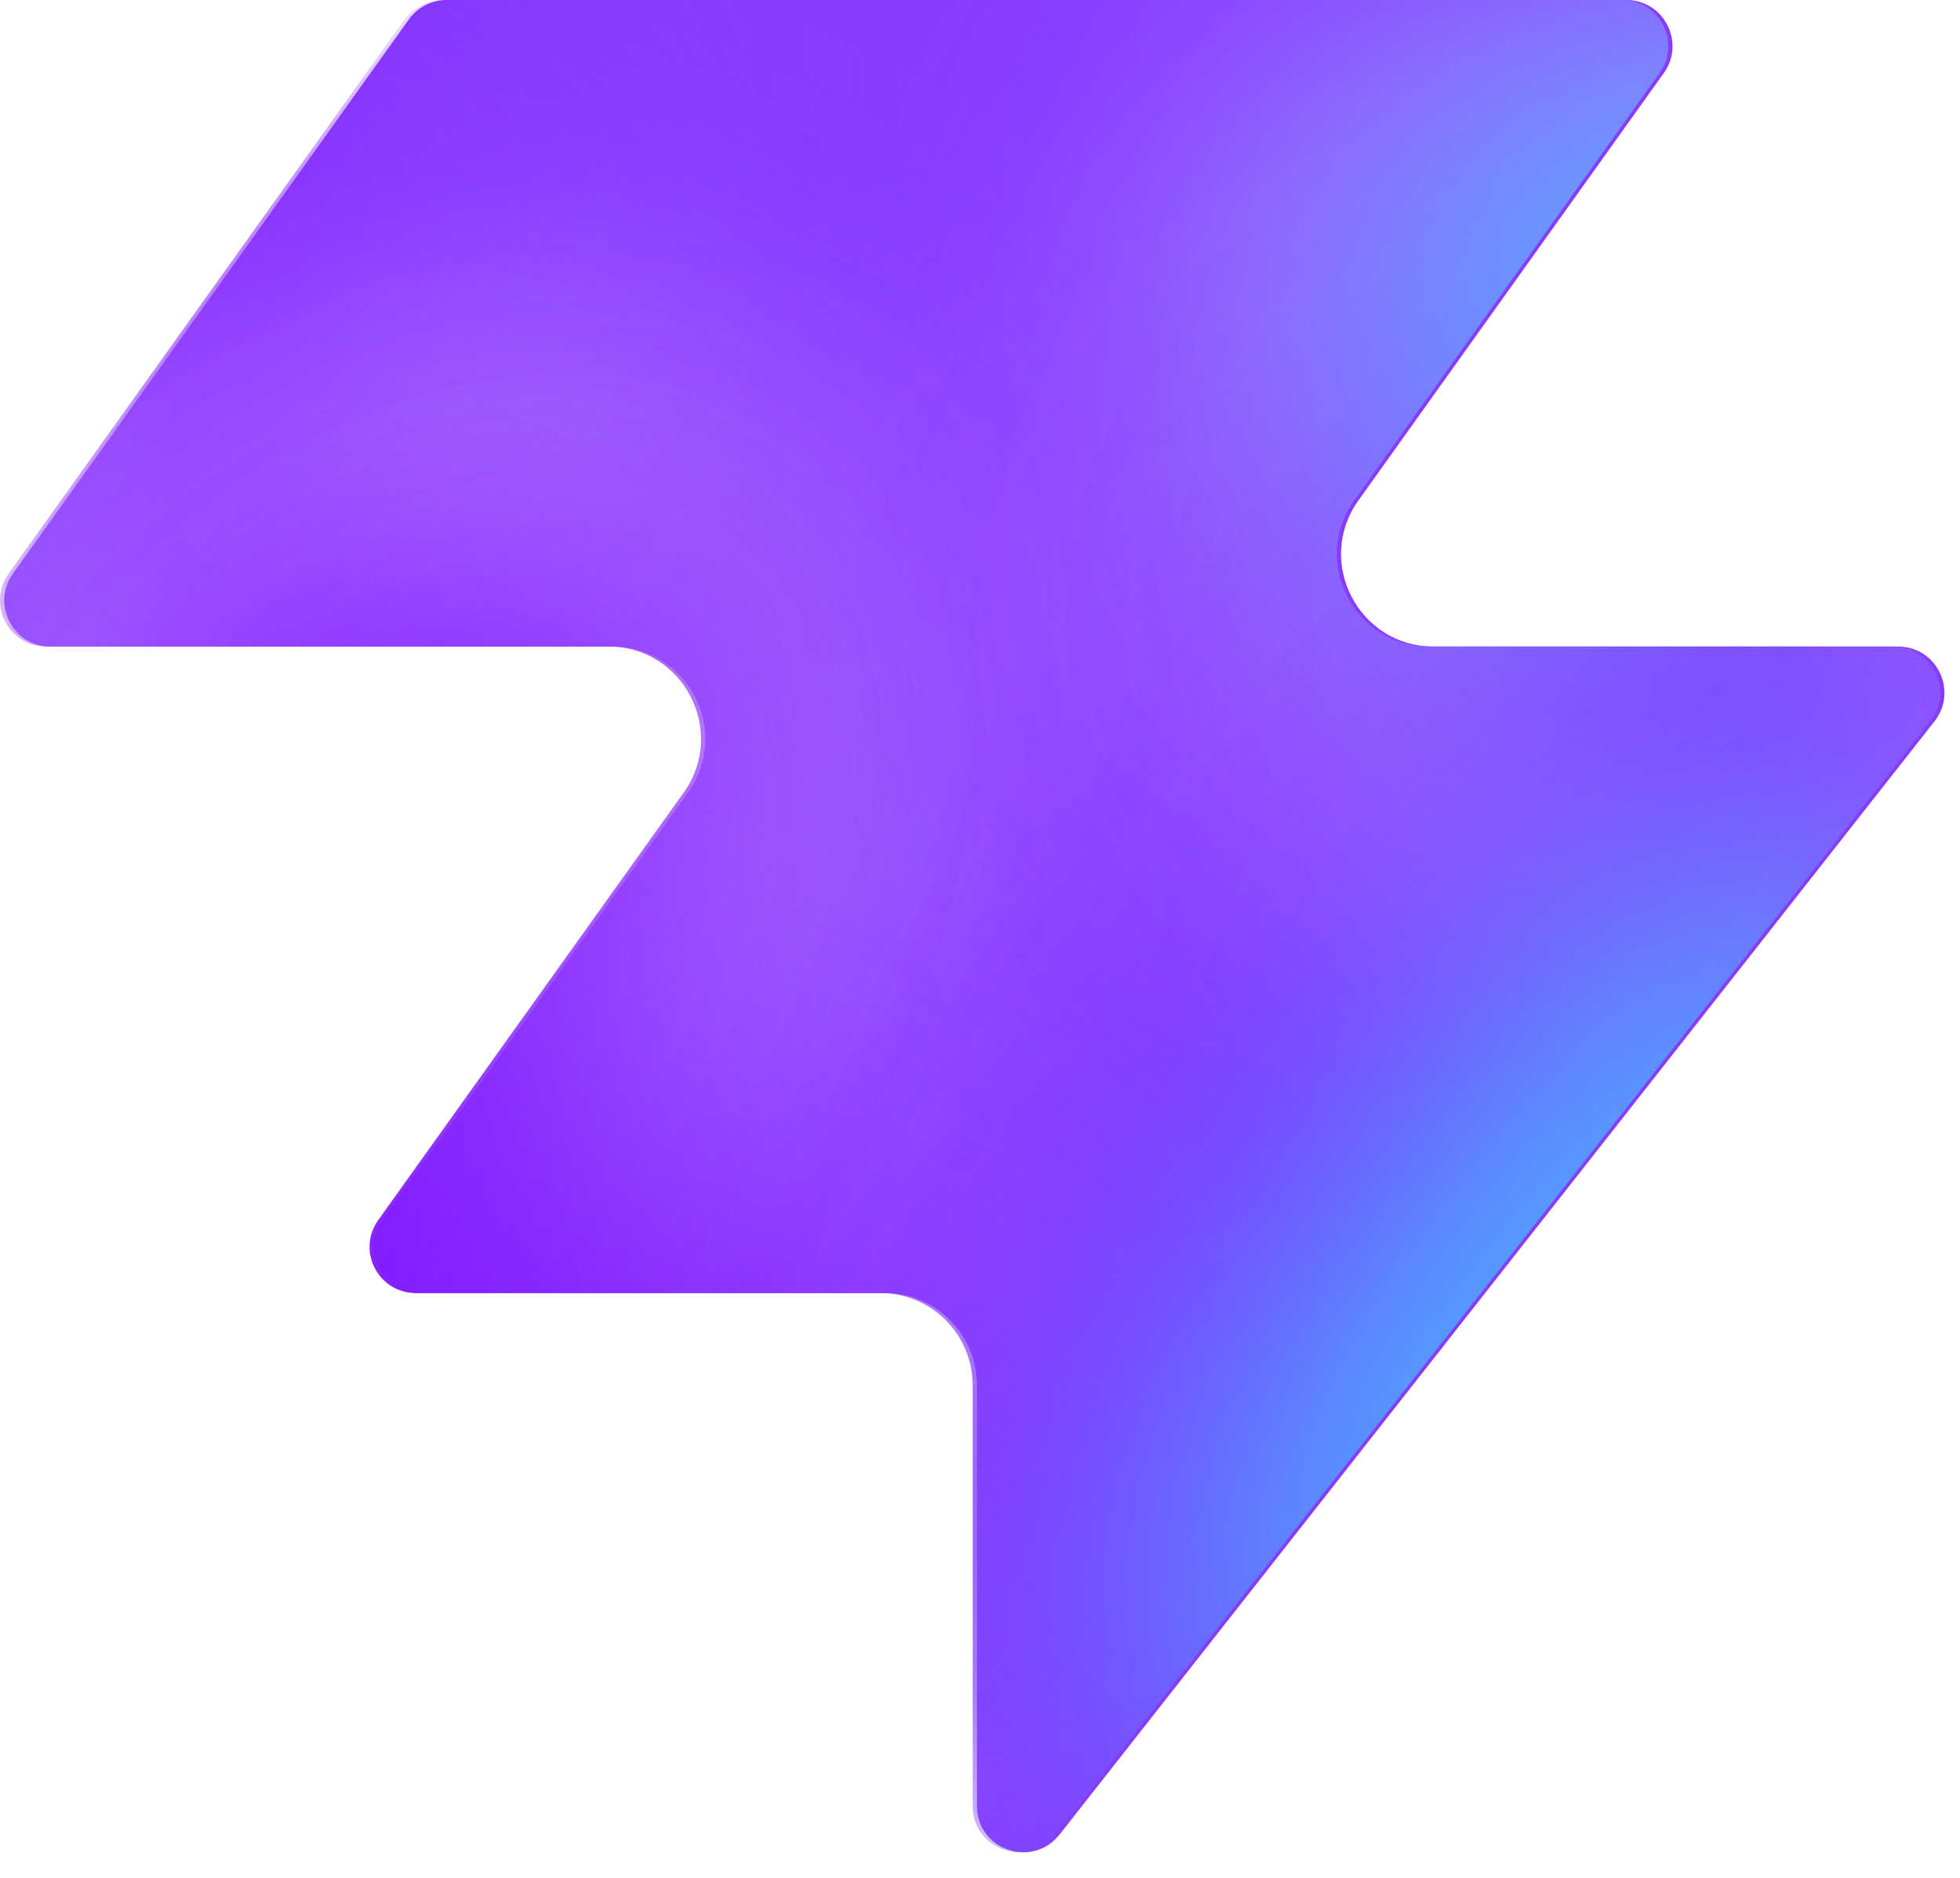
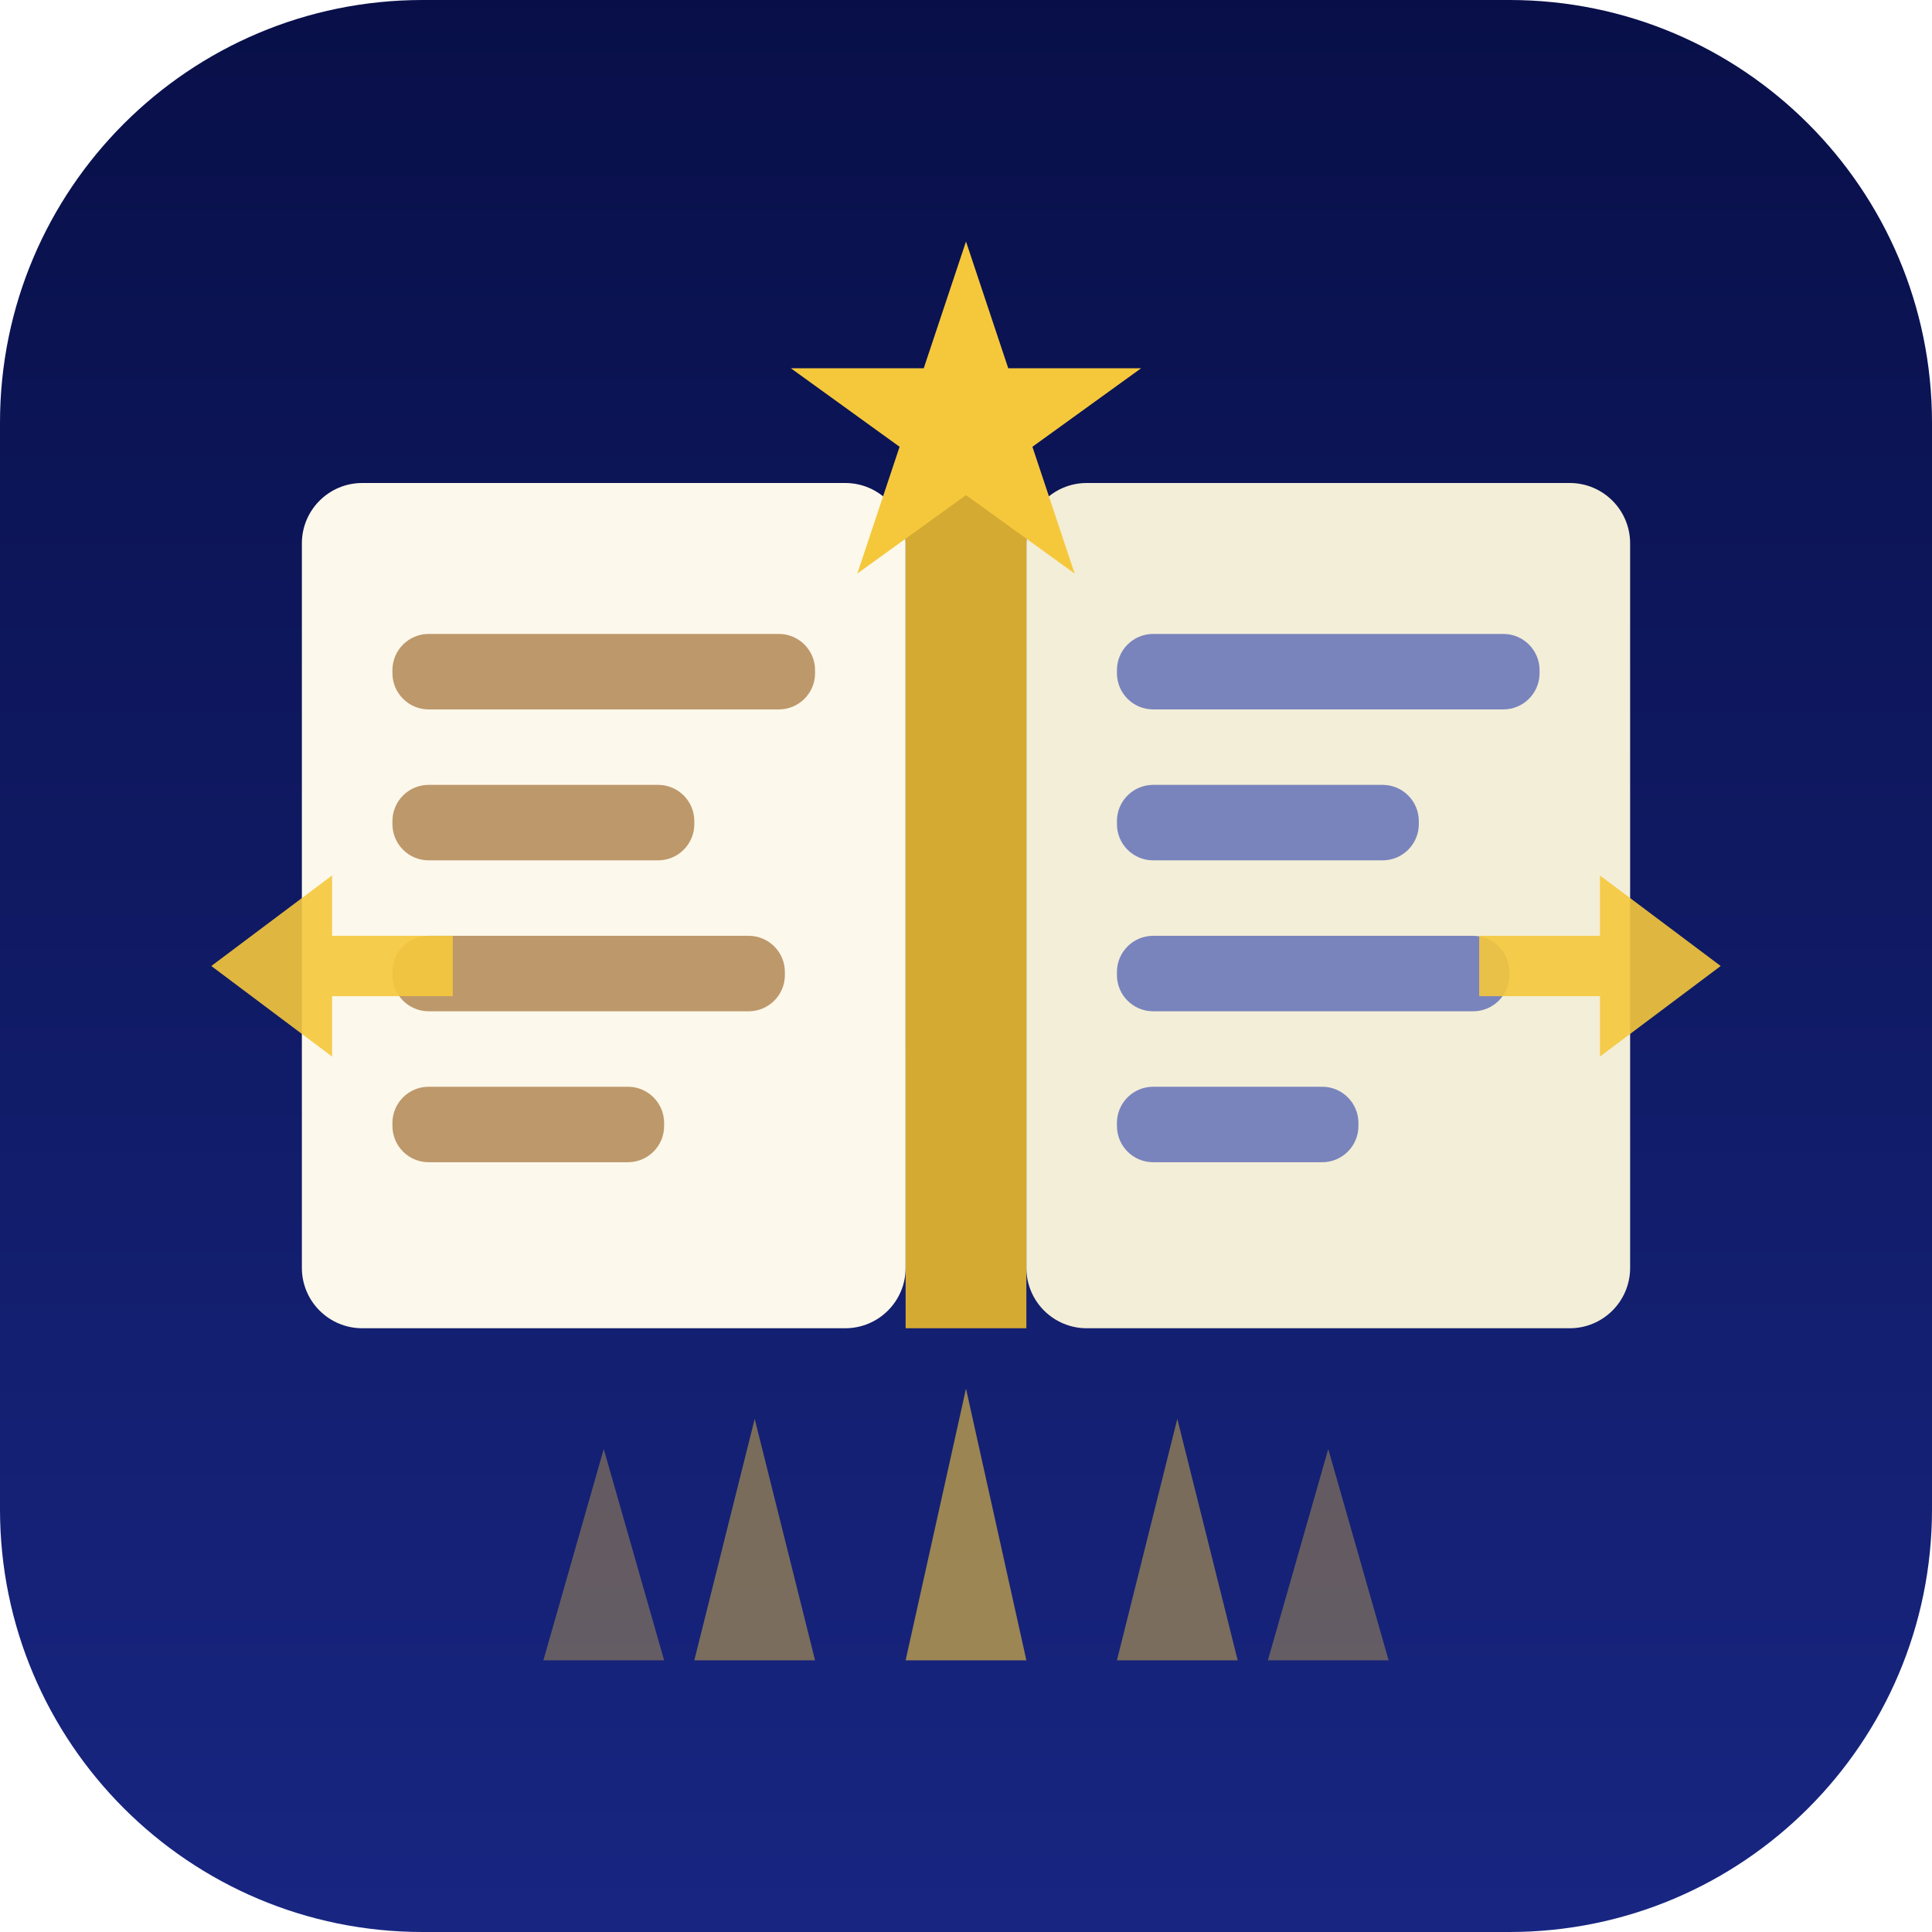
- <svg xmlns="http://www.w3.org/2000/svg" width="48" height="46" fill="none" viewBox="0 0 48 46">
-   <path fill="#863bff" d="M25.946 44.938c-.664.845-2.021.375-2.021-.698V33.937a2.26 2.26 0 0 0-2.262-2.262H10.287c-.92 0-1.456-1.04-.92-1.788l7.48-10.471c1.07-1.497 0-3.578-1.842-3.578H1.237c-.92 0-1.456-1.04-.92-1.788L10.013.474c.214-.297.556-.474.92-.474h28.894c.92 0 1.456 1.04.92 1.788l-7.48 10.471c-1.07 1.498 0 3.579 1.842 3.579h11.377c.943 0 1.473 1.088.89 1.83L25.947 44.94z" style="fill:#863bff;fill:color(display-p3 .525 .23 1);fill-opacity:1" />
-   <mask id="a" width="48" height="46" x="0" y="0" maskUnits="userSpaceOnUse" style="mask-type:alpha">
-     <path fill="#000" d="M25.842 44.938c-.664.844-2.021.375-2.021-.698V33.937a2.26 2.26 0 0 0-2.262-2.262H10.183c-.92 0-1.456-1.04-.92-1.788l7.48-10.471c1.07-1.498 0-3.579-1.842-3.579H1.133c-.92 0-1.456-1.04-.92-1.787L9.91.473c.214-.297.556-.474.92-.474h28.894c.92 0 1.456 1.04.92 1.788l-7.48 10.471c-1.07 1.498 0 3.578 1.842 3.578h11.377c.943 0 1.473 1.088.89 1.832L25.843 44.94z" style="fill:#000;fill-opacity:1" />
-   </mask>
-   <g mask="url(#a)">
-     <g filter="url(#b)">
-       <ellipse cx="5.508" cy="14.704" fill="#ede6ff" rx="5.508" ry="14.704" style="fill:#ede6ff;fill:color(display-p3 .927 .903 1);fill-opacity:1" transform="matrix(.00324 1 1 -.00324 -4.47 31.516)" />
-     </g>
-     <g filter="url(#c)">
-       <ellipse cx="10.399" cy="29.851" fill="#ede6ff" rx="10.399" ry="29.851" style="fill:#ede6ff;fill:color(display-p3 .927 .903 1);fill-opacity:1" transform="matrix(.00324 1 1 -.00324 -39.328 7.883)" />
-     </g>
-     <g filter="url(#d)">
-       <ellipse cx="5.508" cy="30.487" fill="#7e14ff" rx="5.508" ry="30.487" style="fill:#7e14ff;fill:color(display-p3 .492 .077 1);fill-opacity:1" transform="rotate(89.814 -25.913 -14.639)scale(1 -1)" />
-     </g>
-     <g filter="url(#e)">
-       <ellipse cx="5.508" cy="30.599" fill="#7e14ff" rx="5.508" ry="30.599" style="fill:#7e14ff;fill:color(display-p3 .492 .077 1);fill-opacity:1" transform="rotate(89.814 -32.644 -3.334)scale(1 -1)" />
-     </g>
-     <g filter="url(#f)">
-       <ellipse cx="5.508" cy="30.599" fill="#7e14ff" rx="5.508" ry="30.599" style="fill:#7e14ff;fill:color(display-p3 .492 .077 1);fill-opacity:1" transform="matrix(.00324 1 1 -.00324 -34.34 30.47)" />
-     </g>
-     <g filter="url(#g)">
-       <ellipse cx="14.072" cy="22.078" fill="#ede6ff" rx="14.072" ry="22.078" style="fill:#ede6ff;fill:color(display-p3 .927 .903 1);fill-opacity:1" transform="rotate(93.35 24.506 48.493)scale(-1 1)" />
-     </g>
-     <g filter="url(#h)">
-       <ellipse cx="3.47" cy="21.501" fill="#7e14ff" rx="3.47" ry="21.501" style="fill:#7e14ff;fill:color(display-p3 .492 .077 1);fill-opacity:1" transform="rotate(89.009 28.708 47.59)scale(-1 1)" />
-     </g>
-     <g filter="url(#i)">
-       <ellipse cx="3.47" cy="21.501" fill="#7e14ff" rx="3.47" ry="21.501" style="fill:#7e14ff;fill:color(display-p3 .492 .077 1);fill-opacity:1" transform="rotate(89.009 28.708 47.59)scale(-1 1)" />
-     </g>
-     <g filter="url(#j)">
-       <ellipse cx=".387" cy="8.972" fill="#7e14ff" rx="4.407" ry="29.108" style="fill:#7e14ff;fill:color(display-p3 .492 .077 1);fill-opacity:1" transform="rotate(39.51 .387 8.972)" />
-     </g>
-     <g filter="url(#k)">
-       <ellipse cx="47.523" cy="-6.092" fill="#7e14ff" rx="4.407" ry="29.108" style="fill:#7e14ff;fill:color(display-p3 .492 .077 1);fill-opacity:1" transform="rotate(37.892 47.523 -6.092)" />
-     </g>
-     <g filter="url(#l)">
-       <ellipse cx="41.412" cy="6.333" fill="#47bfff" rx="5.971" ry="9.665" style="fill:#47bfff;fill:color(display-p3 .28 .748 1);fill-opacity:1" transform="rotate(37.892 41.412 6.333)" />
-     </g>
-     <g filter="url(#m)">
-       <ellipse cx="-1.879" cy="38.332" fill="#7e14ff" rx="4.407" ry="29.108" style="fill:#7e14ff;fill:color(display-p3 .492 .077 1);fill-opacity:1" transform="rotate(37.892 -1.88 38.332)" />
-     </g>
-     <g filter="url(#n)">
-       <ellipse cx="-1.879" cy="38.332" fill="#7e14ff" rx="4.407" ry="29.108" style="fill:#7e14ff;fill:color(display-p3 .492 .077 1);fill-opacity:1" transform="rotate(37.892 -1.88 38.332)" />
-     </g>
-     <g filter="url(#o)">
-       <ellipse cx="35.651" cy="29.907" fill="#7e14ff" rx="4.407" ry="29.108" style="fill:#7e14ff;fill:color(display-p3 .492 .077 1);fill-opacity:1" transform="rotate(37.892 35.651 29.907)" />
-     </g>
-     <g filter="url(#p)">
-       <ellipse cx="38.418" cy="32.4" fill="#47bfff" rx="5.971" ry="15.297" style="fill:#47bfff;fill:color(display-p3 .28 .748 1);fill-opacity:1" transform="rotate(37.892 38.418 32.4)" />
-     </g>
-   </g>
+ <svg xmlns="http://www.w3.org/2000/svg" viewBox="0 0 64 64">
  <defs>
-     <filter id="b" width="60.045" height="41.654" x="-19.77" y="16.149" color-interpolation-filters="sRGB" filterUnits="userSpaceOnUse">
-       <feFlood flood-opacity="0" result="BackgroundImageFix" />
-       <feBlend in="SourceGraphic" in2="BackgroundImageFix" result="shape" />
-       <feGaussianBlur result="effect1_foregroundBlur_2002_17158" stdDeviation="7.659" />
-     </filter>
-     <filter id="c" width="90.34" height="51.437" x="-54.613" y="-7.533" color-interpolation-filters="sRGB" filterUnits="userSpaceOnUse">
-       <feFlood flood-opacity="0" result="BackgroundImageFix" />
-       <feBlend in="SourceGraphic" in2="BackgroundImageFix" result="shape" />
-       <feGaussianBlur result="effect1_foregroundBlur_2002_17158" stdDeviation="7.659" />
-     </filter>
-     <filter id="d" width="79.355" height="29.4" x="-49.64" y="2.03" color-interpolation-filters="sRGB" filterUnits="userSpaceOnUse">
-       <feFlood flood-opacity="0" result="BackgroundImageFix" />
-       <feBlend in="SourceGraphic" in2="BackgroundImageFix" result="shape" />
-       <feGaussianBlur result="effect1_foregroundBlur_2002_17158" stdDeviation="4.596" />
-     </filter>
-     <filter id="e" width="79.579" height="29.4" x="-45.045" y="20.029" color-interpolation-filters="sRGB" filterUnits="userSpaceOnUse">
-       <feFlood flood-opacity="0" result="BackgroundImageFix" />
-       <feBlend in="SourceGraphic" in2="BackgroundImageFix" result="shape" />
-       <feGaussianBlur result="effect1_foregroundBlur_2002_17158" stdDeviation="4.596" />
-     </filter>
-     <filter id="f" width="79.579" height="29.4" x="-43.513" y="21.178" color-interpolation-filters="sRGB" filterUnits="userSpaceOnUse">
-       <feFlood flood-opacity="0" result="BackgroundImageFix" />
-       <feBlend in="SourceGraphic" in2="BackgroundImageFix" result="shape" />
-       <feGaussianBlur result="effect1_foregroundBlur_2002_17158" stdDeviation="4.596" />
-     </filter>
-     <filter id="g" width="74.749" height="58.852" x="15.756" y="-17.901" color-interpolation-filters="sRGB" filterUnits="userSpaceOnUse">
-       <feFlood flood-opacity="0" result="BackgroundImageFix" />
-       <feBlend in="SourceGraphic" in2="BackgroundImageFix" result="shape" />
-       <feGaussianBlur result="effect1_foregroundBlur_2002_17158" stdDeviation="7.659" />
-     </filter>
-     <filter id="h" width="61.377" height="25.362" x="23.548" y="2.284" color-interpolation-filters="sRGB" filterUnits="userSpaceOnUse">
-       <feFlood flood-opacity="0" result="BackgroundImageFix" />
-       <feBlend in="SourceGraphic" in2="BackgroundImageFix" result="shape" />
-       <feGaussianBlur result="effect1_foregroundBlur_2002_17158" stdDeviation="4.596" />
-     </filter>
-     <filter id="i" width="61.377" height="25.362" x="23.548" y="2.284" color-interpolation-filters="sRGB" filterUnits="userSpaceOnUse">
-       <feFlood flood-opacity="0" result="BackgroundImageFix" />
-       <feBlend in="SourceGraphic" in2="BackgroundImageFix" result="shape" />
-       <feGaussianBlur result="effect1_foregroundBlur_2002_17158" stdDeviation="4.596" />
-     </filter>
-     <filter id="j" width="56.045" height="63.649" x="-27.636" y="-22.853" color-interpolation-filters="sRGB" filterUnits="userSpaceOnUse">
-       <feFlood flood-opacity="0" result="BackgroundImageFix" />
-       <feBlend in="SourceGraphic" in2="BackgroundImageFix" result="shape" />
-       <feGaussianBlur result="effect1_foregroundBlur_2002_17158" stdDeviation="4.596" />
-     </filter>
-     <filter id="k" width="54.814" height="64.646" x="20.116" y="-38.415" color-interpolation-filters="sRGB" filterUnits="userSpaceOnUse">
-       <feFlood flood-opacity="0" result="BackgroundImageFix" />
-       <feBlend in="SourceGraphic" in2="BackgroundImageFix" result="shape" />
-       <feGaussianBlur result="effect1_foregroundBlur_2002_17158" stdDeviation="4.596" />
-     </filter>
-     <filter id="l" width="33.541" height="35.313" x="24.641" y="-11.323" color-interpolation-filters="sRGB" filterUnits="userSpaceOnUse">
-       <feFlood flood-opacity="0" result="BackgroundImageFix" />
-       <feBlend in="SourceGraphic" in2="BackgroundImageFix" result="shape" />
-       <feGaussianBlur result="effect1_foregroundBlur_2002_17158" stdDeviation="4.596" />
-     </filter>
-     <filter id="m" width="54.814" height="64.646" x="-29.286" y="6.009" color-interpolation-filters="sRGB" filterUnits="userSpaceOnUse">
-       <feFlood flood-opacity="0" result="BackgroundImageFix" />
-       <feBlend in="SourceGraphic" in2="BackgroundImageFix" result="shape" />
-       <feGaussianBlur result="effect1_foregroundBlur_2002_17158" stdDeviation="4.596" />
-     </filter>
-     <filter id="n" width="54.814" height="64.646" x="-29.286" y="6.009" color-interpolation-filters="sRGB" filterUnits="userSpaceOnUse">
-       <feFlood flood-opacity="0" result="BackgroundImageFix" />
-       <feBlend in="SourceGraphic" in2="BackgroundImageFix" result="shape" />
-       <feGaussianBlur result="effect1_foregroundBlur_2002_17158" stdDeviation="4.596" />
-     </filter>
-     <filter id="o" width="54.814" height="64.646" x="8.244" y="-2.416" color-interpolation-filters="sRGB" filterUnits="userSpaceOnUse">
-       <feFlood flood-opacity="0" result="BackgroundImageFix" />
-       <feBlend in="SourceGraphic" in2="BackgroundImageFix" result="shape" />
-       <feGaussianBlur result="effect1_foregroundBlur_2002_17158" stdDeviation="4.596" />
-     </filter>
-     <filter id="p" width="39.409" height="43.623" x="18.713" y="10.588" color-interpolation-filters="sRGB" filterUnits="userSpaceOnUse">
-       <feFlood flood-opacity="0" result="BackgroundImageFix" />
-       <feBlend in="SourceGraphic" in2="BackgroundImageFix" result="shape" />
-       <feGaussianBlur result="effect1_foregroundBlur_2002_17158" stdDeviation="4.596" />
-     </filter>
+     <linearGradient id="bg" x1="0" y1="0" x2="0" y2="1">
+       <stop offset="0%" stop-color="#080F48" />
+       <stop offset="100%" stop-color="#182682" />
+     </linearGradient>
  </defs>
+   <rect width="64" height="64" rx="14" fill="url(#bg)" />
+   <rect x="10" y="16" width="20" height="28" rx="2" fill="#FCF8EB" />
+   <rect x="34" y="16" width="20" height="28" rx="2" fill="#F3EED8" />
+   <rect x="30" y="16" width="4" height="28" fill="#D5AA32" />
+   <polygon points="32,8 33.4,12.2 37.8,12.2 34.2,14.8 35.6,19 32,16.4 28.4,19 29.8,14.8 26.2,12.2 30.6,12.2" fill="#F5C83C" />
+   <rect x="13" y="21" width="14" height="2.5" rx="1.2" fill="#A87840" opacity="0.75" />
+   <rect x="13" y="26" width="10" height="2.5" rx="1.2" fill="#A87840" opacity="0.75" />
+   <rect x="13" y="31" width="13" height="2.5" rx="1.2" fill="#A87840" opacity="0.75" />
+   <rect x="13" y="36" width="9" height="2.5" rx="1.2" fill="#A87840" opacity="0.75" />
+   <rect x="37" y="21" width="14" height="2.5" rx="1.2" fill="#5060B4" opacity="0.75" />
+   <rect x="37" y="26" width="10" height="2.5" rx="1.2" fill="#5060B4" opacity="0.75" />
+   <rect x="37" y="31" width="13" height="2.5" rx="1.2" fill="#5060B4" opacity="0.75" />
+   <rect x="37" y="36" width="8" height="2.5" rx="1.2" fill="#5060B4" opacity="0.75" />
+   <polygon points="7,32 11,29 11,31 15,31 15,33 11,33 11,35" fill="#F5C83C" opacity="0.9" />
+   <polygon points="57,32 53,29 53,31 49,31 49,33 53,33 53,35" fill="#F5C83C" opacity="0.9" />
+   <polygon points="20,48 18,55 22,55" fill="#F5C83C" opacity="0.35" />
+   <polygon points="25,47 23,55 27,55" fill="#F5C83C" opacity="0.45" />
+   <polygon points="32,46 30,55 34,55" fill="#F5C83C" opacity="0.60" />
+   <polygon points="39,47 37,55 41,55" fill="#F5C83C" opacity="0.45" />
+   <polygon points="44,48 42,55 46,55" fill="#F5C83C" opacity="0.35" />
</svg>
